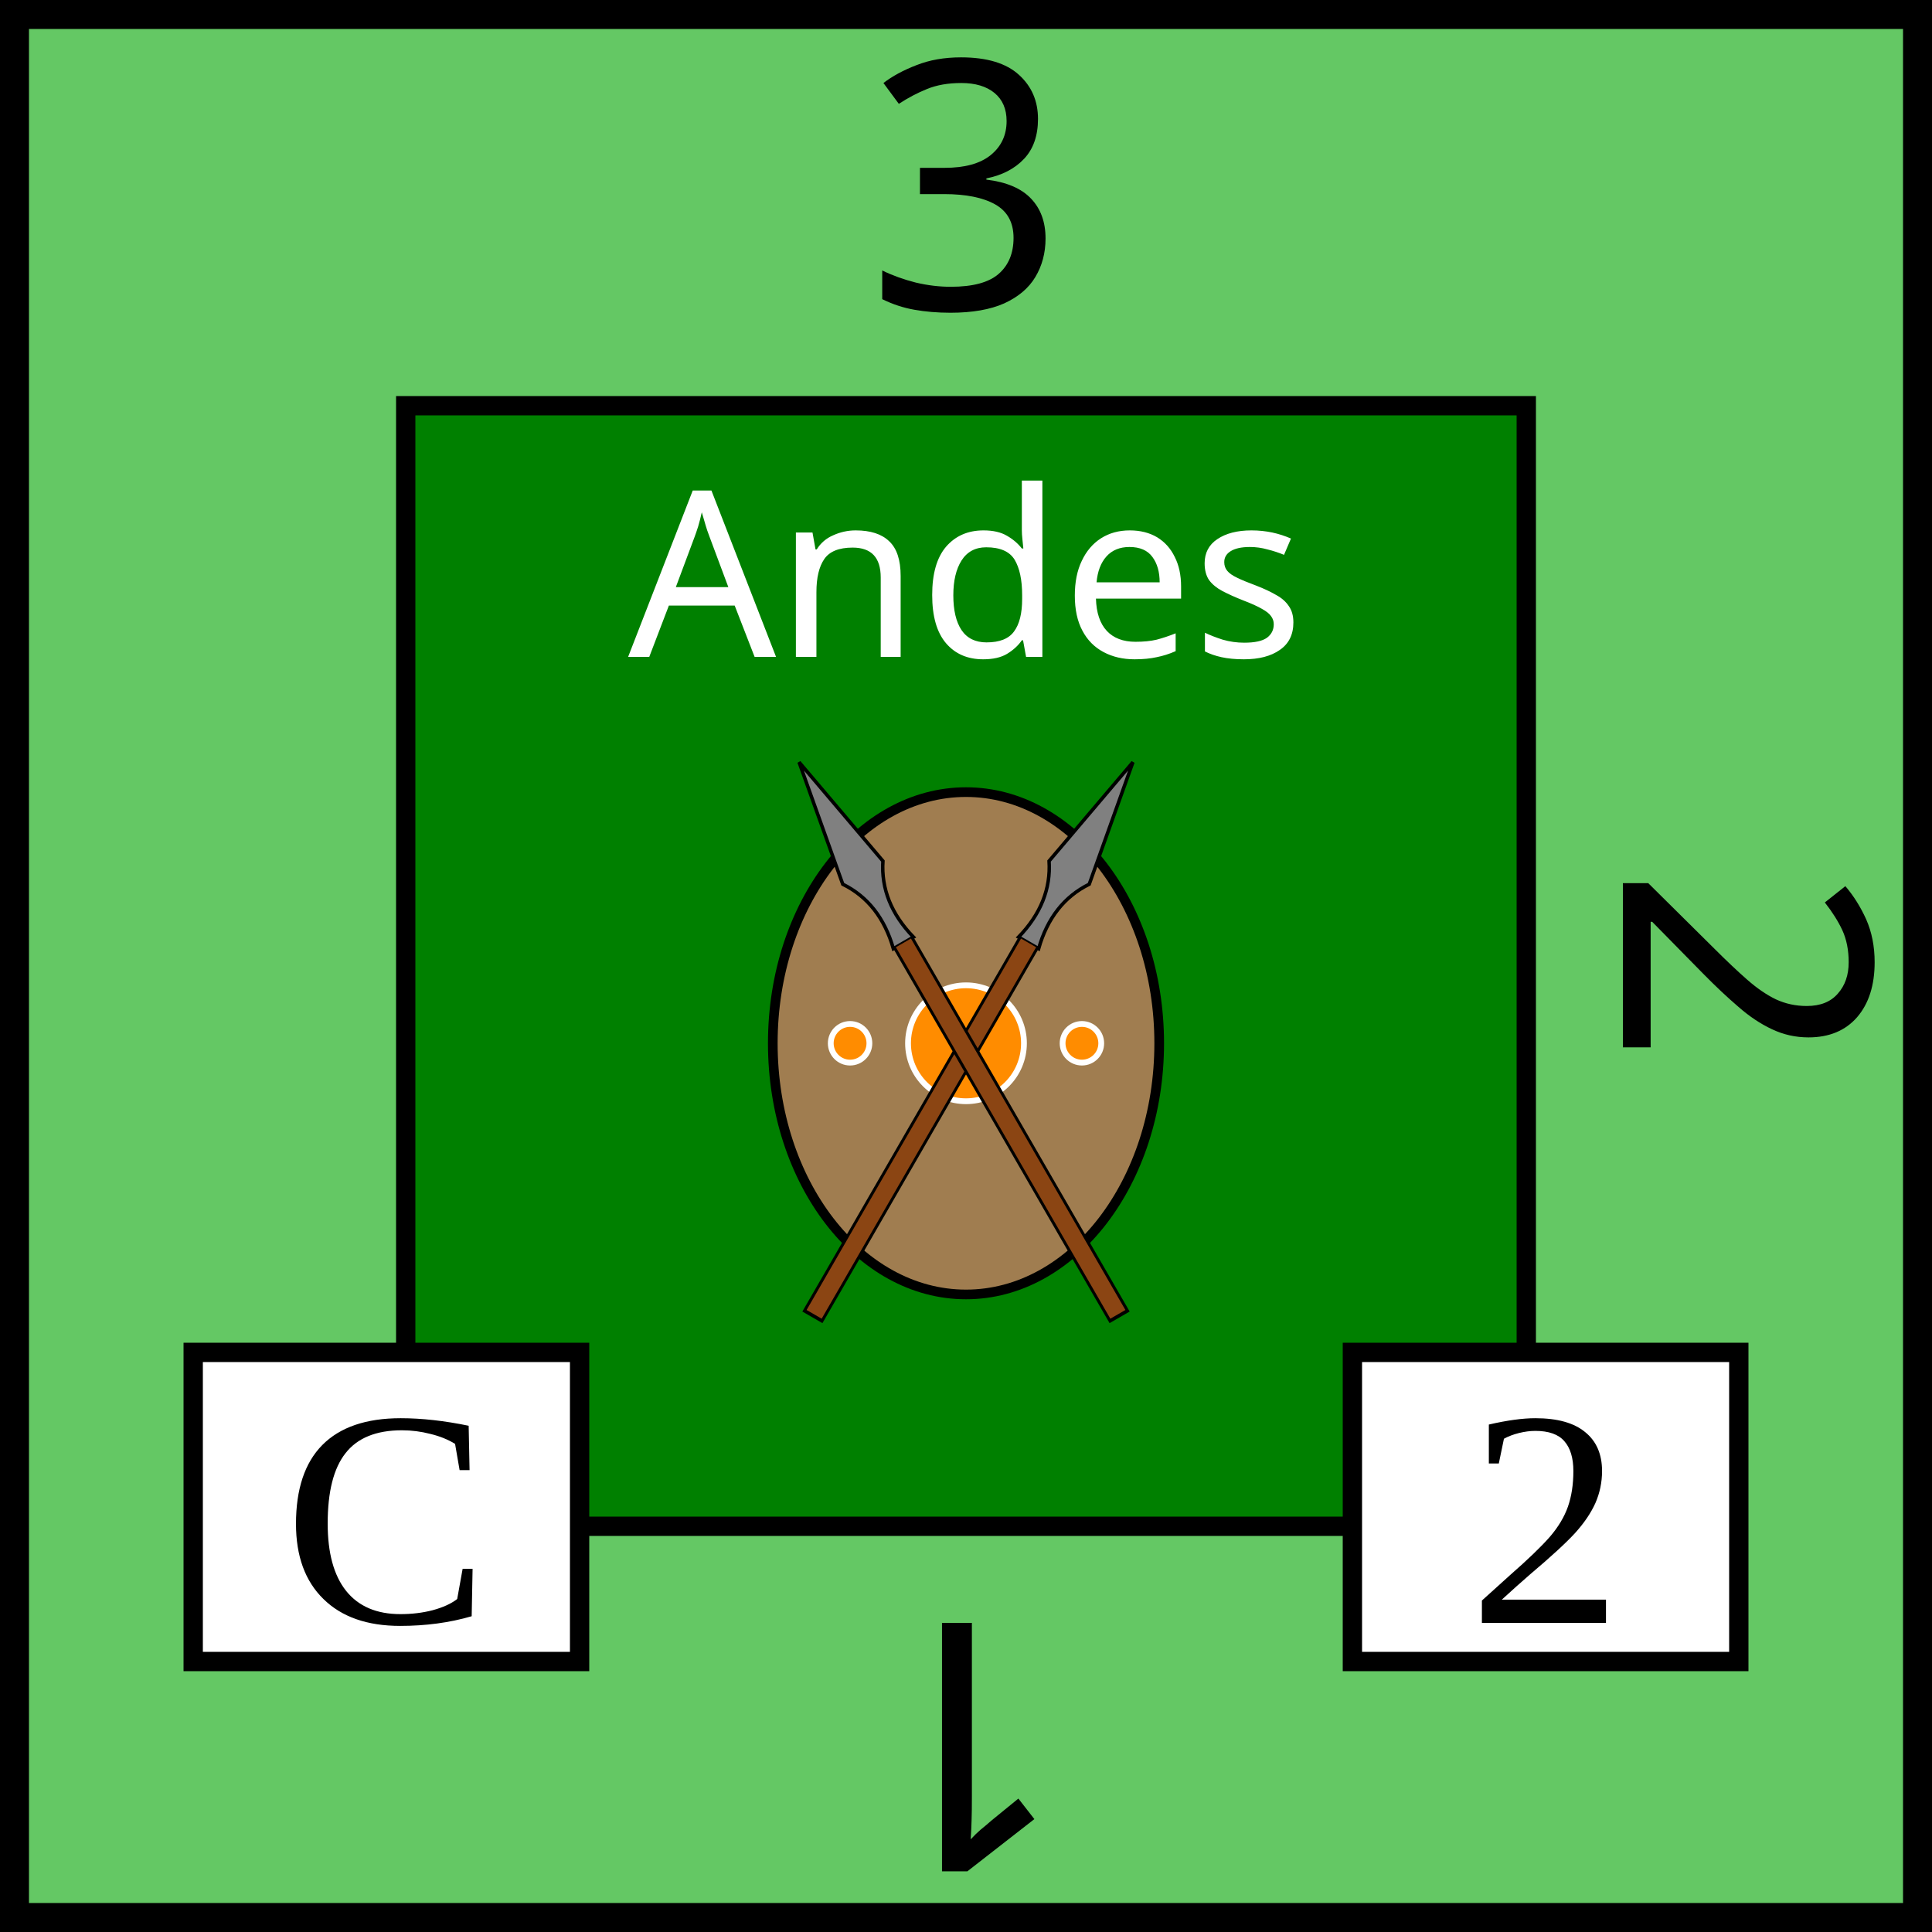
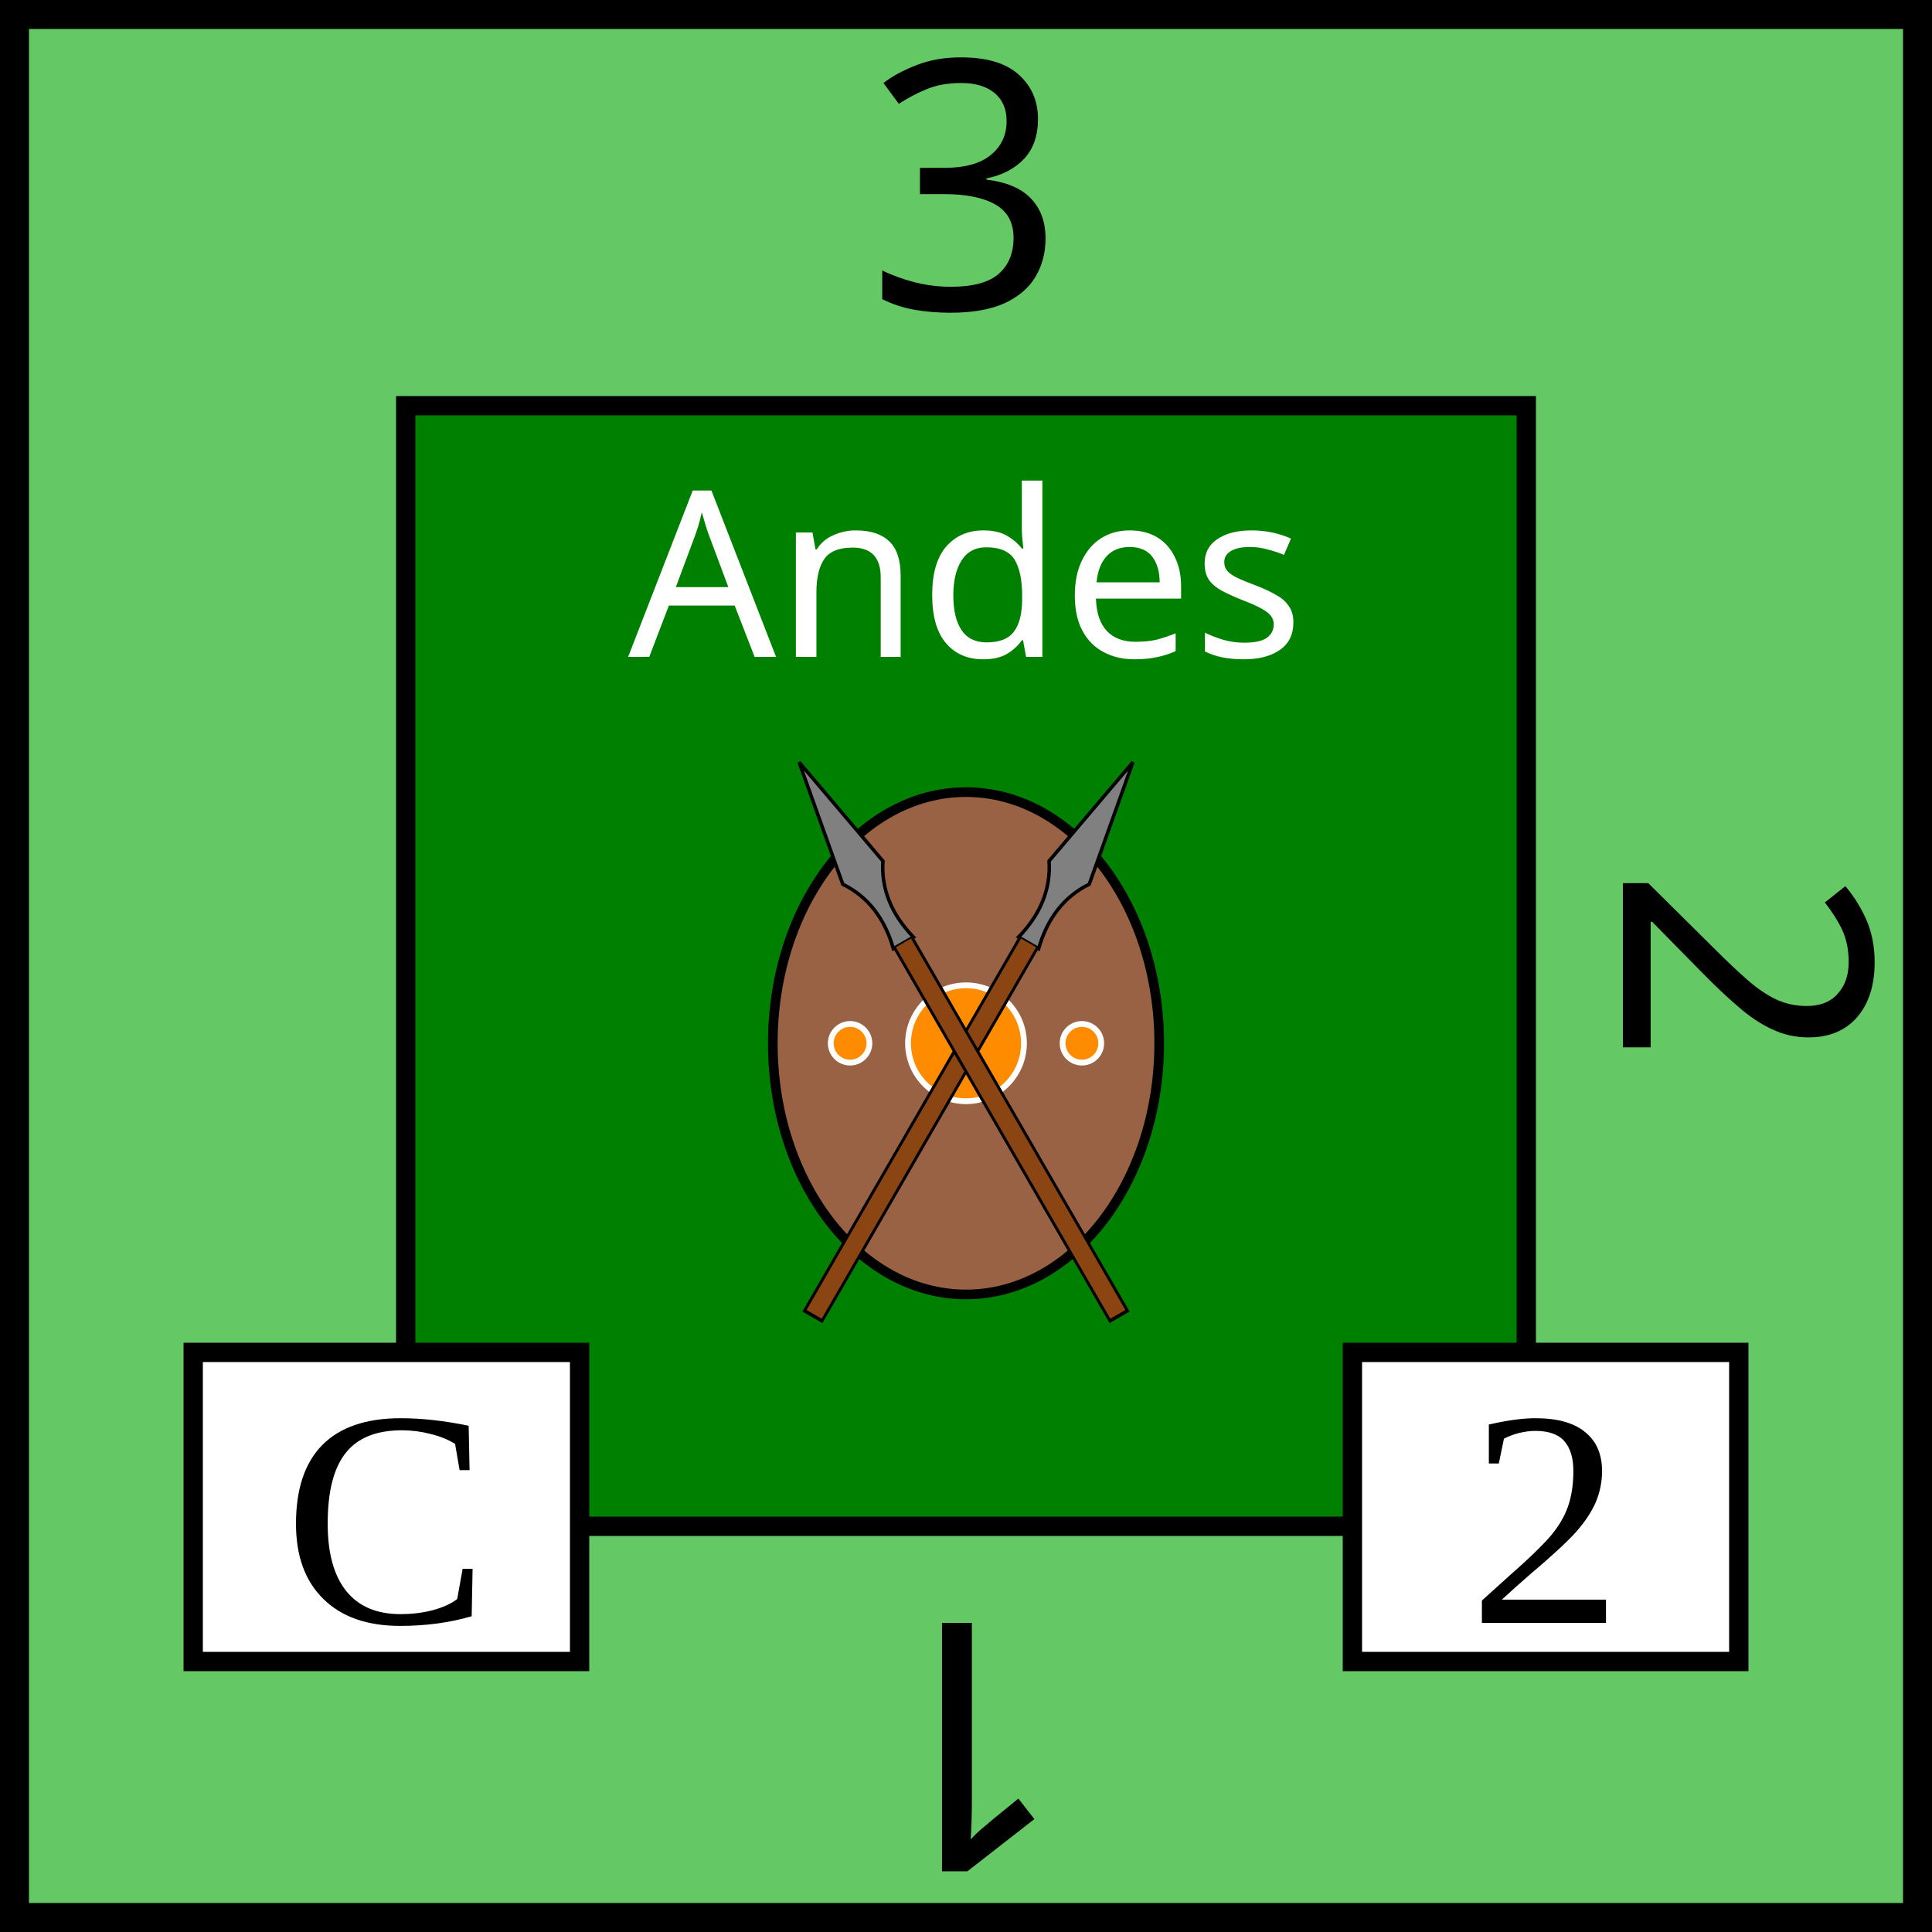
<svg xmlns="http://www.w3.org/2000/svg" viewBox="0 0 100 100" width="100" height="100">
  <rect id="background" fill="rgb(100,200,100)" height="100" width="100" stroke="black" stroke-width="3" />
  <g id="tribe" text-anchor="middle" font-size="12" font-family="Papyrus">
    <rect x="21" y="21" width="58" height="58" fill="green" stroke="black" />
    <text x="50" y="34" fill="white" font-size="12">Andes</text>
-     <ellipse id="shield" cx="50" cy="54" rx="10" ry="13" fill="rgb(160,125,80)" stroke="black" stroke-width="0.5" />
+     <ellipse id="shield" cx="50" cy="54" rx="10" ry="13" fill="#996244" stroke="black" stroke-width="0.5" />
    <circle cx="50" cy="54" r="3" fill="darkorange" stroke-width="0.3" stroke="white" />
    <circle cx="44" cy="54" r="1" fill="darkorange" stroke-width="0.3" stroke="white" />
    <circle cx="56" cy="54" r="1" fill="darkorange" stroke-width="0.3" stroke="white" />
  </g>
  <g id="spear" transform="scale(0.6) translate(68, 42) rotate(30, 14, 47)">
    <path d="           M 16 19           L 14 30           Q 16 33, 15 37           L 16 37           L 17 37           Q 16 33, 18 30           Z         " fill="grey" stroke="black" stroke-width="0.3" />
    <line x1="16" y1="74.3" x2="16" y2="37" stroke="black" stroke-width="2" />
    <line x1="16" y1="74" x2="16" y2="37" stroke="saddlebrown" stroke-width="1.5" />
  </g>
  <use href="#spear" transform="scale(-1,1) translate(-100,0)" />
  <g id="attributes" text-anchor="middle" font-size="16">
    <rect id="initiative" x="10" y="70" height="16" width="20" fill="white" stroke="black" />
    <text x="20" y="84">C</text>
    <rect id="firepower" x="70" y="70" height="16" width="20" fill="white" stroke="black" />
    <text x="80" y="84">2</text>
  </g>
  <g id="strength" text-anchor="middle" font-family="Papyrus" font-size="18">
    <text x="50" y="16">3</text>
    <text x="50" y="16" transform="rotate(90,50,50)">2</text>
    <text x="50" y="16" transform="rotate(180,50,50)">1</text>
  </g>
</svg>
